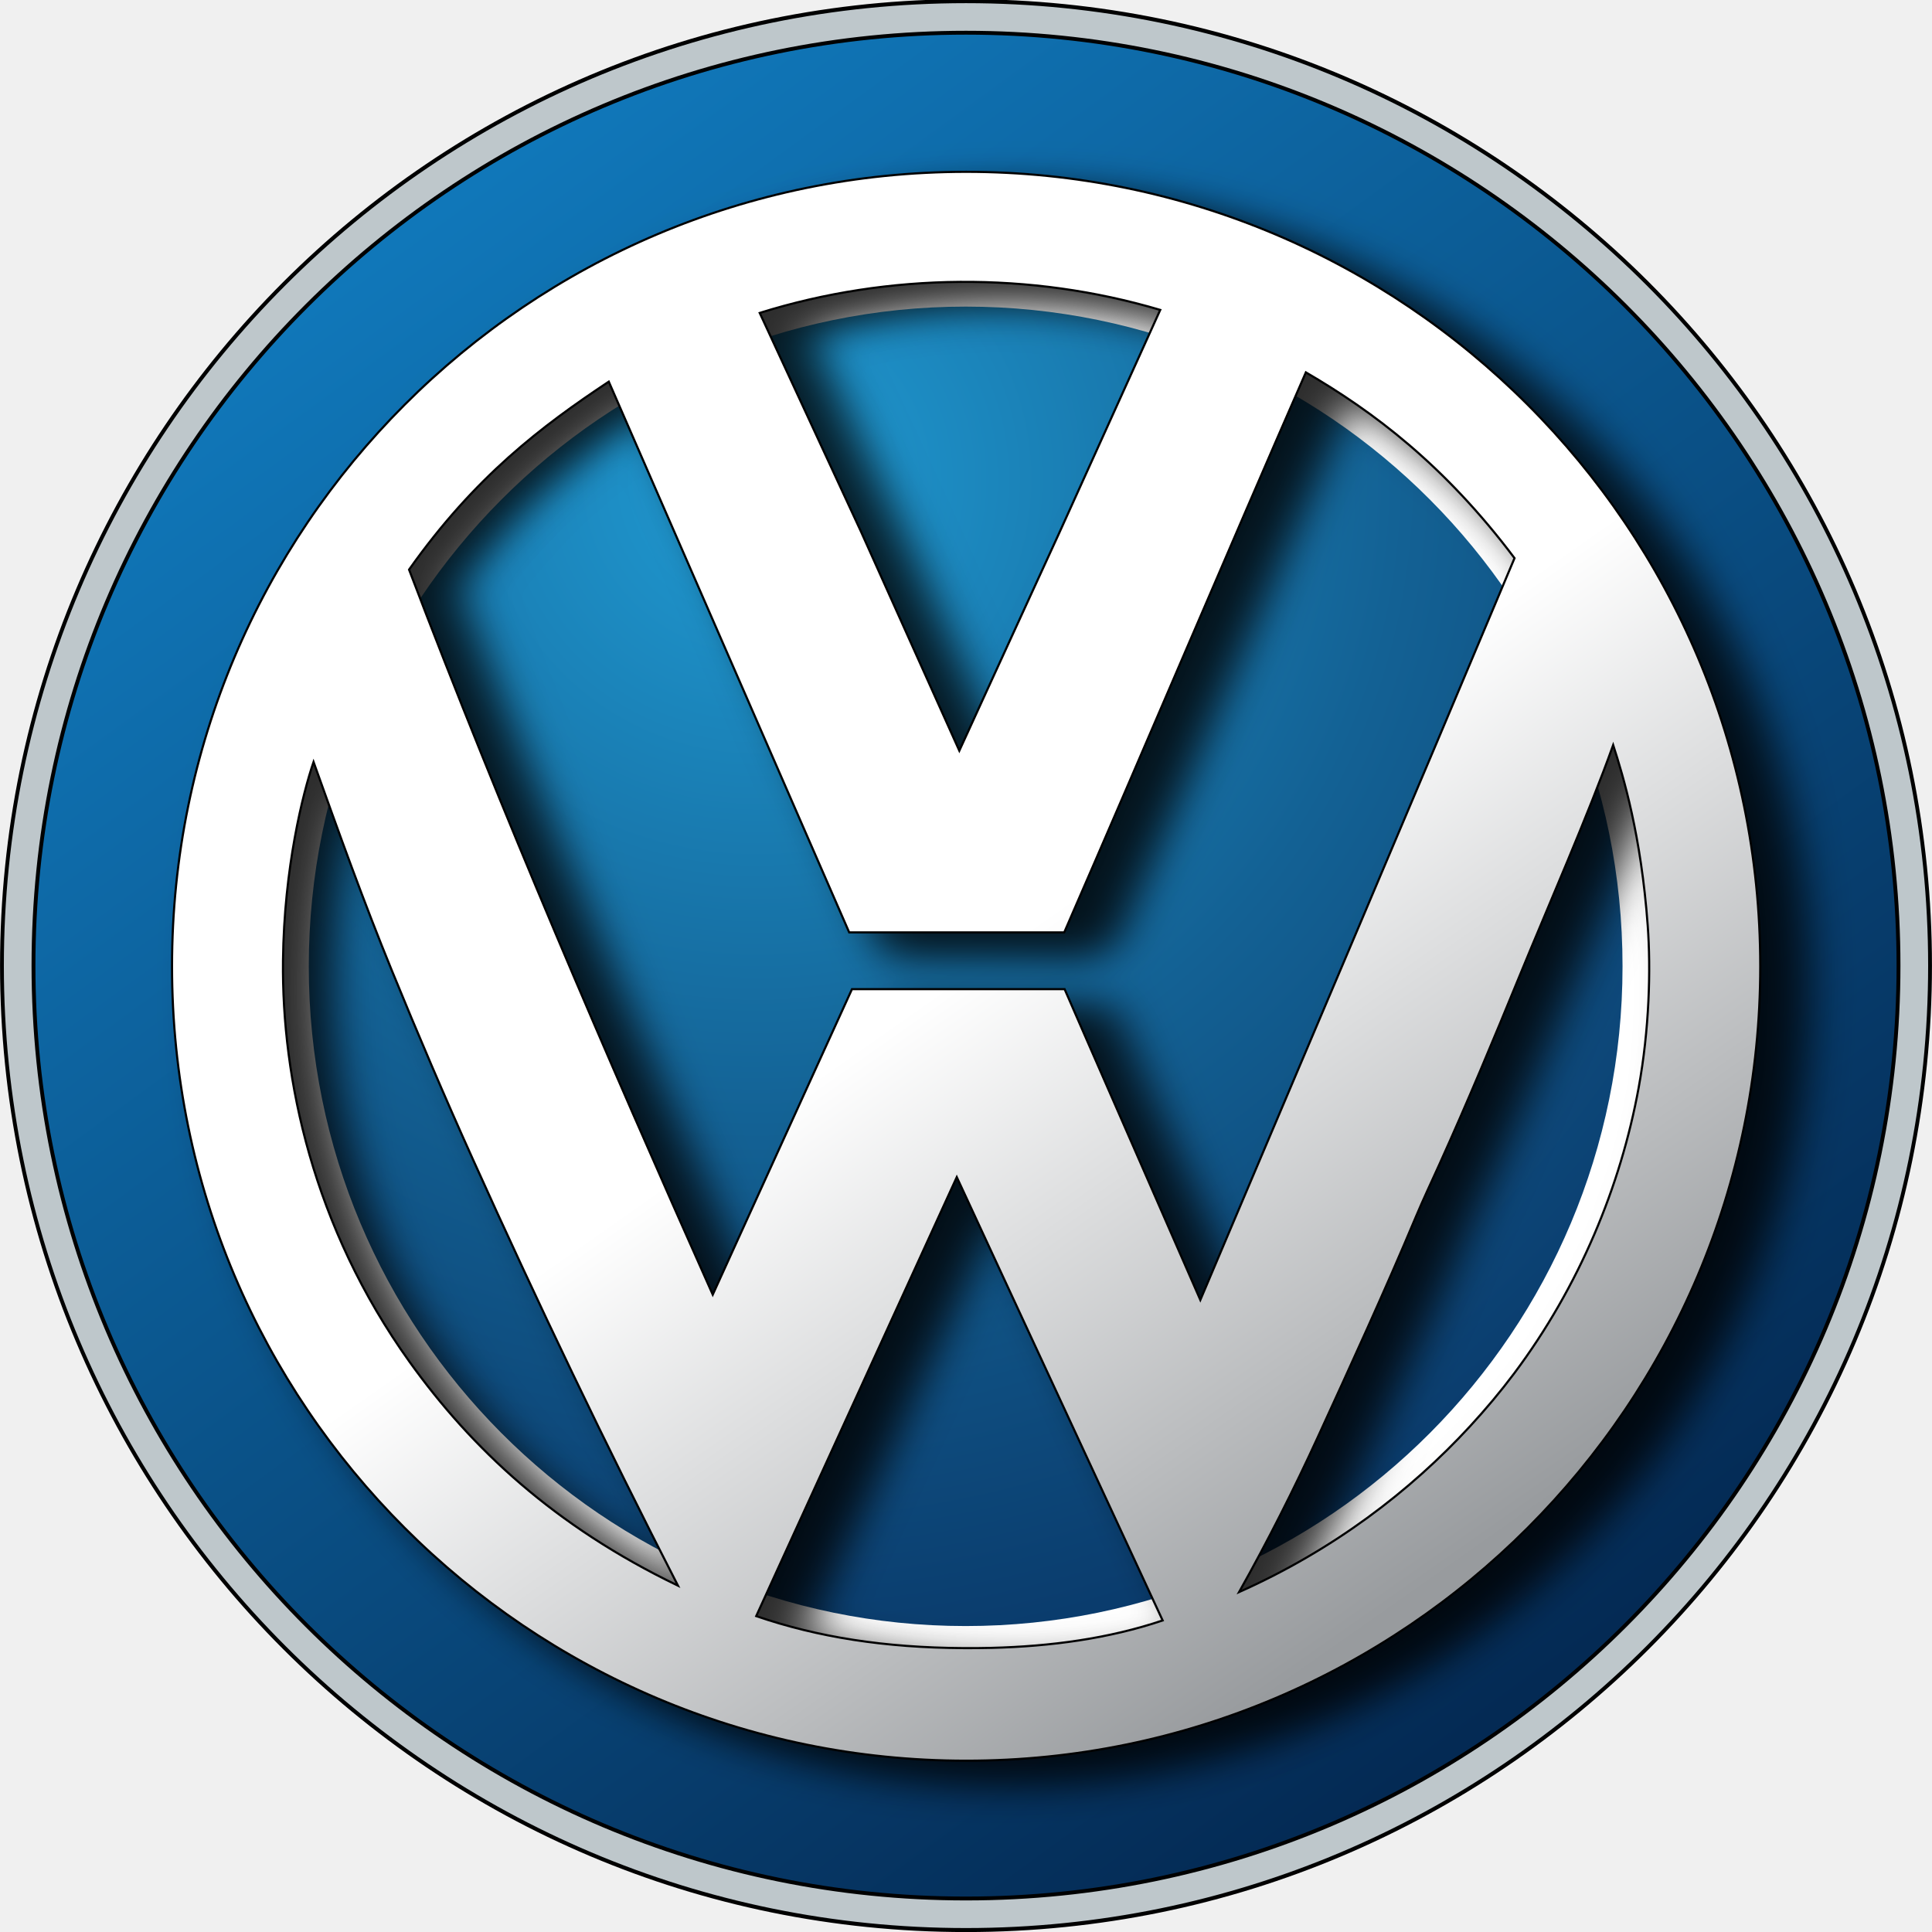
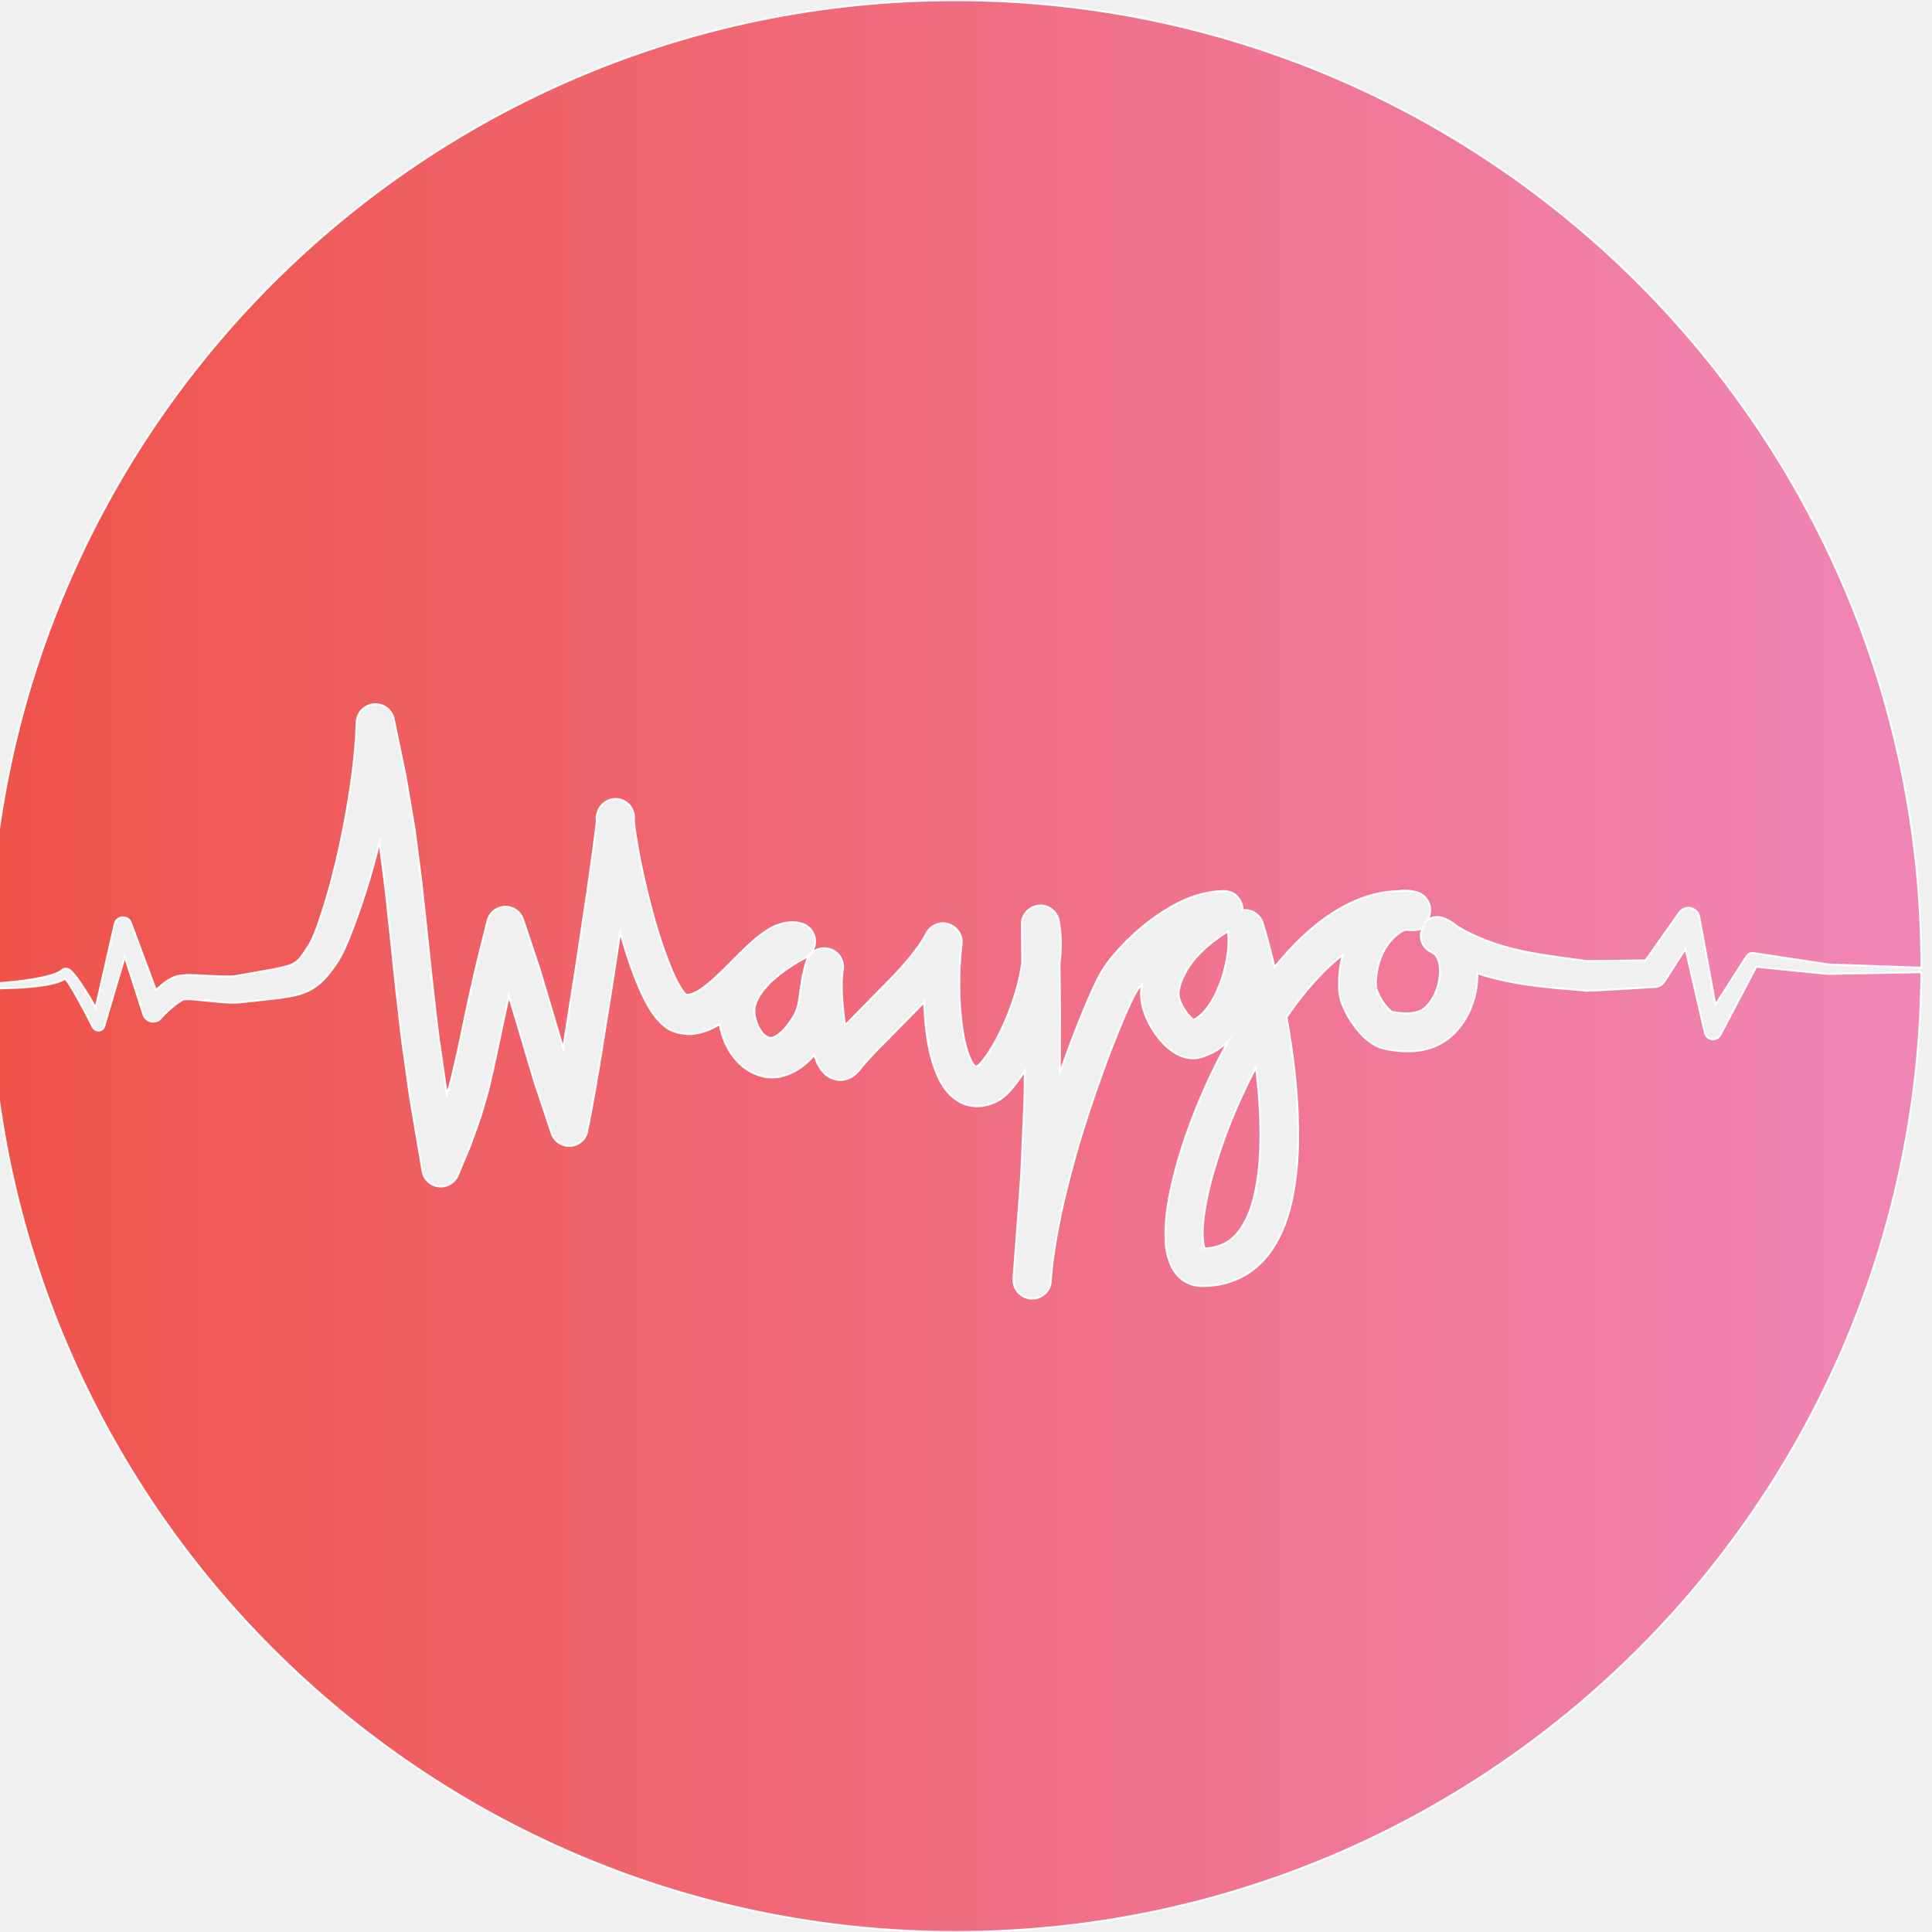
- <svg xmlns="http://www.w3.org/2000/svg" xmlns:xlink="http://www.w3.org/1999/xlink" version="1.0" width="1015" height="1015" id="svg2408">
-   <defs id="defs2410">
-     <linearGradient id="linearGradient3219">
-       <stop id="stop3221" style="stop-color:#ffffff;stop-opacity:1" offset="0" />
-       <stop id="stop3227" style="stop-color:#ffffff;stop-opacity:1" offset="0.5" />
-       <stop id="stop3223" style="stop-color:#989b9e;stop-opacity:1" offset="1" />
+ <svg xmlns="http://www.w3.org/2000/svg" version="1.1" id="Layer_1" x="0px" y="0px" viewBox="0 0 1000 1000" style="enable-background:new 0 0 1000 1000;" xml:space="preserve">
+   <style type="text/css">
+ 	.st0{fill:url(#XMLID_269_);stroke:#FFFFFF;stroke-miterlimit:10;}
+ 	.st1{fill:url(#XMLID_270_);stroke:#FFFFFF;stroke-miterlimit:10;}
+ 	.st2{fill:url(#XMLID_271_);stroke:#FFFFFF;stroke-miterlimit:10;}
+ 	.st3{fill:url(#XMLID_272_);stroke:#FFFFFF;stroke-miterlimit:10;}
+ 	.st4{fill:url(#XMLID_273_);stroke:#FFFFFF;stroke-miterlimit:10;}
+ 	.st5{fill:url(#XMLID_274_);stroke:#FFFFFF;stroke-miterlimit:10;}
+ </style>
+   <g id="XMLID_107_">
+     <linearGradient id="XMLID_269_" gradientUnits="userSpaceOnUse" x1="-362.452" y1="502.235" x2="985.291" y2="502.235">
+       <stop offset="0" style="stop-color:#EF4123" />
+       <stop offset="1" style="stop-color:#F086B6" />
    </linearGradient>
-     <linearGradient x1="176.53" y1="265.268" x2="404.602" y2="589.98" id="linearGradient3324" xlink:href="#linearGradient3219" gradientUnits="userSpaceOnUse" />
-     <filter id="filter3293">
-       <feGaussianBlur id="feGaussianBlur3295" stdDeviation="5.138" />
-     </filter>
-     <radialGradient cx="243.667" cy="294.666" r="307.67" id="SVGID_2_" gradientUnits="userSpaceOnUse">
-       <stop id="stop18" style="stop-color:#209bd3;stop-opacity:1" offset="0" />
-       <stop id="stop20" style="stop-color:#136194;stop-opacity:1" offset="0.546" />
-       <stop id="stop22" style="stop-color:#0a3b6c;stop-opacity:1" offset="1" />
-     </radialGradient>
-     <radialGradient cx="243.667" cy="294.666" r="307.67" id="radialGradient3322" xlink:href="#SVGID_2_" gradientUnits="userSpaceOnUse" />
-     <linearGradient x1="157.424" y1="228.711" x2="437.423" y2="612.622" id="SVGID_1_" gradientUnits="userSpaceOnUse">
-       <stop id="stop9" style="stop-color:#1077b9;stop-opacity:1" offset="0" />
-       <stop id="stop11" style="stop-color:#042a54;stop-opacity:1" offset="1" />
+     <path id="XMLID_114_" class="st0" d="M730.5,481.4l-0.4,0c-0.9-0.1-1.8-0.1-2.7-0.1c-0.4,0.1-0.9,0.3-1.5,0.6   c-1.7,0.9-3.6,2.4-5.3,4.2c-3.4,3.6-5.9,8.4-7.2,13.5c-0.7,2.6-1,5.2-1.2,7.9c0,0.7-0.1,1.4,0,2l0,1l0,0l0.1,0.6   c0.2,1,0.1,0.1,0.2,0.8c0.1,0.4,0.3,0.9,0.5,1.5c0.8,2.1,2.2,4.5,3.7,6.5c1.4,2,3.4,3.7,4,3.9l2,0.3c1.3,0.2,2.6,0.3,3.9,0.4   c2.6,0.1,4.9-0.1,6.8-0.7c3.6-1,6.1-3.4,8.7-8.1c0.8-1.6,0.9-1.8,1.4-3.2c0.5-1.2,0.8-2.4,1.1-3.6c0.6-2.5,0.8-5,0.7-7.3   c-0.1-2.3-0.6-4.4-1.3-5.8c-0.6-1.3-1.4-2-2.4-2.6c-0.6-0.4-1.3-0.7-1.9-1.1c-4.2-2.6-5.5-8.1-3-12.3   C735.1,481.1,732.8,481.7,730.5,481.4z" />
+     <linearGradient id="XMLID_270_" gradientUnits="userSpaceOnUse" x1="-362.452" y1="283.422" x2="985.291" y2="283.422">
+       <stop offset="0" style="stop-color:#EF4123" />
+       <stop offset="1" style="stop-color:#F086B6" />
    </linearGradient>
-     <linearGradient x1="157.424" y1="228.711" x2="437.423" y2="612.622" id="linearGradient3320" xlink:href="#SVGID_1_" gradientUnits="userSpaceOnUse" />
-   </defs>
-   <g id="layer1" transform="matrix(0.634375,0,0,0.6346362,-1.8019939e-6,-0.4177383)">
-     <g transform="matrix(3.2,0,0,3.2,-152.4481,-547.0241)" id="g2408">
-       <path d="M -14.578,-172.205 C -14.578,-16.714 -146.747,109.336 -309.786,109.336 C -472.825,109.336 -604.995,-16.714 -604.995,-172.205 C -604.995,-327.696 -472.825,-453.746 -309.786,-453.746 C -146.747,-453.746 -14.578,-327.696 -14.578,-172.205 L -14.578,-172.205 z" transform="matrix(0.8451475,0,0,0.886174,559.4552,573.5484)" id="path3301" style="opacity:1;fill:#bec7cb;fill-opacity:1;stroke:#000000;stroke-width:1.168;stroke-miterlimit:18.2;stroke-dasharray:none;stroke-opacity:1" />
-       <g transform="translate(-2.6992188e-2,-5.5e-2)" id="g3303">
-         <g id="Ebene_2">
-           <linearGradient x1="157.424" y1="228.711" x2="437.423" y2="612.622" id="linearGradient2438" gradientUnits="userSpaceOnUse">
-             <stop id="stop2440" style="stop-color:#1077b9;stop-opacity:1" offset="0" />
-             <stop id="stop2442" style="stop-color:#042a54;stop-opacity:1" offset="1" />
-           </linearGradient>
-           <circle cx="297.667" cy="421" r="241.334" id="circle13" style="fill:url(#linearGradient3320);stroke:#000000" />
-         </g>
-         <path d="M -69.581,194.398 C -69.567,322.86 -172.259,427.006 -298.942,427.006 C -425.624,427.006 -528.316,322.86 -528.302,194.398 C -528.316,65.936 -425.624,-38.21 -298.942,-38.21 C -172.259,-38.21 -69.567,65.936 -69.581,194.398 L -69.581,194.398 z" transform="matrix(0.8258426,0,0,0.8227147,541.9547,259.9586)" id="path3297" style="opacity:1;fill:#ffffff;fill-opacity:1;stroke:none;stroke-width:0.253;stroke-miterlimit:18.2;stroke-dasharray:none;stroke-opacity:1" />
-         <g transform="translate(-9.0370951e-2,0.5185818)" id="Ebene_5">
-           <radialGradient cx="243.667" cy="294.666" r="307.67" id="radialGradient2447" gradientUnits="userSpaceOnUse">
-             <stop id="stop2449" style="stop-color:#209bd3;stop-opacity:1" offset="0" />
-             <stop id="stop2451" style="stop-color:#136194;stop-opacity:1" offset="0.546" />
-             <stop id="stop2453" style="stop-color:#0a3b6c;stop-opacity:1" offset="1" />
-           </radialGradient>
-           <ellipse cx="297.667" cy="420.667" rx="170" ry="170.666" id="ellipse24" style="fill:url(#radialGradient3322)" />
-         </g>
-         <path d="M 305.98,221.63 C 192.537,221.63 100.448,313.718 100.448,427.161 C 100.448,540.604 192.537,632.661 305.98,632.661 C 419.423,632.661 511.48,540.604 511.48,427.161 C 511.48,313.718 419.423,221.63 305.98,221.63 z M 304.355,250.098 C 321.883,249.97 339.407,252.378 356.198,257.348 L 330.105,314.942 L 304.198,371.38 L 278.73,314.661 L 252.542,258.13 C 269.289,252.896 286.827,250.226 304.355,250.098 z M 393.886,273.505 C 411.375,283.683 429.745,297.46 447.886,321.567 C 421.652,383.975 393.153,450.846 366.573,513.473 L 331.448,433.067 L 276.417,433.067 L 240.386,512.098 C 212.718,449.998 185.999,388.099 161.792,324.536 C 178.84,300.446 196.132,287.42 213.48,275.911 C 234.213,323.405 254.965,370.886 275.698,418.38 L 331.355,418.38 C 352.232,370.415 372.999,321.35 393.886,273.505 z M 473.417,369.911 C 476.06,378.112 480.634,393.183 482.355,416.598 C 483.201,428.118 482.754,443.573 480.011,458.567 C 475.371,483.929 464.695,509.917 447.792,532.473 C 444.279,537.161 440.474,541.693 436.386,546.13 C 420.922,562.914 400.965,578.175 376.605,589.036 C 384.054,575.774 390.871,562.292 397.011,548.88 C 405.655,529.997 414.324,511.136 422.323,492.036 C 424.239,487.462 426.372,482.97 428.417,478.442 C 435.681,462.363 442.586,445.775 449.261,429.473 C 456.456,411.901 466.983,387.918 473.417,369.911 z M 137.073,374.286 C 143.507,392.293 150.159,410.714 157.355,428.286 C 164.03,444.588 171.028,460.957 178.292,477.036 C 195.05,514.13 212.59,550.779 231.386,587.38 C 199.348,571.957 177.935,551.809 161.917,529.473 C 136.89,494.576 128.821,456.194 129.167,425.661 C 129.44,401.567 134.354,382.249 137.073,374.286 z M 303.542,481.692 L 356.823,596.38 C 342.802,601.087 327.828,603.082 312.573,603.473 C 310.147,603.536 307.73,603.549 305.292,603.536 C 284.905,603.423 267.537,600.704 251.636,595.255 L 303.542,481.692 z" id="path3299" style="opacity:0.65;fill:#000000;fill-opacity:1;stroke:none;stroke-width:0.253;stroke-miterlimit:18.2;stroke-dasharray:none;stroke-opacity:1;filter:url(#filter3293)" />
-         <path d="M 311.991,219.859 C 198.548,219.859 106.46,311.947 106.46,425.39 C 106.46,538.833 198.548,630.89 311.991,630.89 C 425.434,630.89 517.491,538.833 517.491,425.39 C 517.491,311.947 425.434,219.859 311.991,219.859 z M 310.366,248.327 C 327.894,248.2 345.418,250.607 362.21,255.577 L 336.116,313.171 L 310.21,369.609 L 284.741,312.89 L 258.553,256.359 C 275.3,251.125 292.838,248.455 310.366,248.327 z M 399.897,271.734 C 417.386,281.913 435.756,295.69 453.897,319.796 C 427.663,382.204 399.164,449.075 372.585,511.702 L 337.46,431.296 L 282.428,431.296 L 246.397,510.327 C 218.729,448.227 192.01,386.328 167.803,322.765 C 184.851,298.675 202.143,285.649 219.491,274.14 C 240.225,321.634 260.976,369.115 281.71,416.609 L 337.366,416.609 C 358.243,368.644 379.01,319.579 399.897,271.734 z M 479.428,368.14 C 482.071,376.341 486.645,391.412 488.366,414.827 C 489.212,426.347 488.765,441.802 486.022,456.796 C 481.382,482.159 470.706,508.146 453.803,530.702 C 450.29,535.39 446.485,539.922 442.397,544.359 C 426.933,561.144 406.976,576.404 382.616,587.265 C 390.065,574.003 396.882,560.521 403.022,547.109 C 411.666,528.226 420.335,509.365 428.335,490.265 C 430.25,485.691 432.383,481.199 434.428,476.671 C 441.692,460.593 448.597,444.004 455.272,427.702 C 462.467,410.131 472.995,386.147 479.428,368.14 z M 143.085,372.515 C 149.518,390.522 156.171,408.943 163.366,426.515 C 170.041,442.817 177.039,459.186 184.303,475.265 C 201.061,512.359 218.601,549.008 237.397,585.609 C 205.359,570.186 183.947,550.038 167.928,527.702 C 142.901,492.805 134.832,454.423 135.178,423.89 C 135.451,399.796 140.366,380.478 143.085,372.515 z M 309.553,479.921 L 362.835,594.609 C 348.813,599.316 333.84,601.311 318.585,601.702 C 316.159,601.765 313.741,601.779 311.303,601.765 C 290.916,601.652 273.548,598.933 257.647,593.484 L 309.553,479.921 z" id="path3229" style="opacity:0.5;fill:#000000;fill-opacity:1;stroke:none;stroke-width:0.253;stroke-miterlimit:18.2;stroke-dasharray:none;stroke-opacity:1;filter:url(#filter3293)" />
-         <path d="M 297.719,215.656 C 184.276,215.656 92.188,307.745 92.188,421.188 C 92.188,534.63 184.276,626.687 297.719,626.688 C 411.162,626.688 503.219,534.63 503.219,421.188 C 503.219,307.745 411.162,215.656 297.719,215.656 z M 296.094,244.125 C 313.622,243.997 331.146,246.405 347.938,251.375 L 321.844,308.969 L 295.938,365.406 L 270.469,308.688 L 244.281,252.156 C 261.028,246.922 278.566,244.253 296.094,244.125 z M 385.625,267.531 C 403.114,277.71 421.484,291.487 439.625,315.594 C 413.391,378.001 384.892,444.873 358.312,507.5 L 323.188,427.094 L 268.156,427.094 L 232.125,506.125 C 204.457,444.025 177.738,382.125 153.531,318.562 C 170.579,294.473 187.871,281.446 205.219,269.938 C 225.952,317.431 246.704,364.912 267.438,412.406 L 323.094,412.406 C 343.971,364.441 364.738,315.377 385.625,267.531 z M 465.156,363.938 C 467.799,372.139 472.373,387.21 474.094,410.625 C 474.94,422.145 474.493,437.6 471.75,452.594 C 467.11,477.956 456.434,503.944 439.531,526.5 C 436.018,531.188 432.213,535.719 428.125,540.156 C 412.661,556.941 392.704,572.202 368.344,583.062 C 375.793,569.801 382.61,556.319 388.75,542.906 C 397.394,524.023 406.063,505.163 414.062,486.062 C 415.978,481.489 418.111,476.996 420.156,472.469 C 427.42,456.39 434.325,439.802 441,423.5 C 448.195,405.928 458.722,381.945 465.156,363.938 z M 128.812,368.312 C 135.246,386.32 141.898,404.741 149.094,422.312 C 155.769,438.614 162.767,454.984 170.031,471.062 C 186.789,508.156 204.329,544.805 223.125,581.406 C 191.087,565.984 169.675,545.835 153.656,523.5 C 128.629,488.602 120.56,450.22 120.906,419.688 C 121.179,395.593 126.094,376.275 128.812,368.312 z M 295.281,475.719 L 348.562,590.406 C 334.541,595.114 319.568,597.108 304.312,597.5 C 301.887,597.562 299.469,597.576 297.031,597.562 C 276.644,597.45 259.276,594.731 243.375,589.281 L 295.281,475.719 z" transform="translate(-9.4696599e-6,0)" id="path3198" style="fill:url(#linearGradient3324);fill-opacity:1;stroke:#000000;stroke-width:0.553;stroke-miterlimit:18.2;stroke-dasharray:none;stroke-opacity:1" />
-       </g>
-     </g>
+     <path id="XMLID_113_" class="st1" d="M7.8,508.1c4.8-0.5,9.6-1.2,14.3-2.2c2.3-0.5,4.6-1.1,6.7-1.9c1-0.4,2-0.9,2.7-1.4l0.4-0.4   l0.1,0l0.7-0.5l0.1,0c0.2-0.1-0.1,0,0.4-0.2c0.5-0.2,1.2-0.2,1.7,0c0.5,0.2,0.4,0.2,0.7,0.3c1.2,0.7,1.5,1.2,2,1.7   c3.5,4.1,6,8.2,8.6,12.4c1.2,1.9,2.2,3.8,3.3,5.7l9.9-43.4c0.5-2.4,2.9-3.8,5.2-3.3c1.5,0.3,2.6,1.4,3.1,2.7l0.1,0.2l12.9,34.7   c1.5-1.4,3-2.7,4.8-4.1c1.1-0.8,2.4-1.6,3.9-2.3c0.9-0.3,1.6-0.7,2.7-0.9c0.7-0.1,0.8-0.2,1.9-0.3l0.9-0.1c2-0.2,5.5-0.1,7.6,0   c4.8,0.2,9.4,0.6,13.7,0.6l3.1,0c1,0,1.6-0.1,2.6-0.2l6.8-1.2l13.5-2.4c4.3-0.9,8.5-1.8,10.5-3.3c2.1-1.3,4.2-4.2,6.5-7.9l0.9-1.4   l0.3-0.6l0,0l0.1-0.1l0.2-0.4c0.6-1,1.1-2.1,1.4-2.8c0.6-1.4,1.5-3.7,2.2-5.6c5.9-16.7,10.3-34.5,13.7-52.1   c3.4-17.7,6-35.5,6.6-53.1l0-0.4c0.2-5.4,4.7-9.6,10-9.4c4.6,0.1,8.3,3.4,9.2,7.7l6,28.8c1.7,9.6,3.3,19.3,4.9,29   c1.2,9.7,2.6,19.4,3.7,29l3.1,28.9c1,9.6,2,19.2,3.1,28.7c1.1,9.5,2.1,19.1,3.6,28.5c1.1,7.2,2,14.4,3.1,21.5c1.1-3.6,2.2-7.2,3-11   c1.2-5.1,2.4-10.2,3.5-15.4c2.2-10.4,4.3-21.1,6.8-31.7c2.3-10.6,5.1-21.1,7.7-31.7l0-0.1c1.3-5.2,6.4-8.3,11.6-7.1   c3.3,0.8,5.8,3.3,6.8,6.3l8.7,26.1l7.8,26.2l4.3,14.4c0.1-0.5,0.2-0.9,0.2-1.4l6.3-39.8l6-39.9l2.8-19.9l1.3-9.9l0.6-4.9l0.2-1.9   c0-0.3,0-0.6-0.1-0.9l0-0.2c-0.1-1,0.1-2,0.4-2.9l0.3-0.8l0.1-0.4l0.1-0.2c-0.1,0.2,0-0.2,1-1.8c0.9-1.3,2.4-2.6,4.2-3.4   c1.8-0.8,3.6-0.8,4.9-0.7c2.1,0.2,5.3,1.7,7,4.6c0.8,1.4,1.2,2.8,1.3,3.9l0,0.3l0,0.4c0,1.4,0,1.2,0,1.8l0,0.2   c0.2,2.6,0.6,5.6,1.1,8.5c0.6,3.6,1.2,7.2,1.9,10.8c1.4,7.2,3.1,14.5,4.9,21.7c1.8,7.2,3.8,14.3,6.1,21.2   c2.3,6.9,4.8,13.8,7.7,19.8c1.5,3,3.2,5.8,4.6,7.4c0.3,0.3,0.5,0.5,0.7,0.6c1.6,0.4,0.2,0,1.3,0.1c1.3-0.2,3.7-1,6.1-2.7   c2.5-1.6,5.1-3.8,7.6-6.1c5.2-4.7,10.3-10.3,16.1-15.8c3-2.8,6.1-5.6,10.1-8.3c2-1.3,4.3-2.7,7.4-3.6c3-1,7-1.6,11.1-0.4   c5.1,1.4,8.2,6.7,6.7,11.9c-0.7,2.6-2.5,4.7-4.7,5.9l-0.1,0c-9.4,5.1-18.4,11.6-23.3,19.1c-1.2,1.8-2,3.7-2.5,5.3   c-0.3,0.8-0.4,1.6-0.4,2.3l0,0.5c0,0,0,0,0,0l0,0.5c0,0.8,0.1,1.5,0.1,1.7c0.2,1.5,0.8,3.8,1.6,5.5c0.8,1.8,1.8,3.4,2.9,4.5   c1.1,1.1,2.1,1.7,2.9,1.9c0.4,0.1,0.7,0.1,1.2,0.1l0.1,0l0.9-0.2c1-0.2,0.7-0.3,0.7-0.3c0.5-0.2,2.4-1.4,3.8-2.8   c0.8-0.7,1.6-1.6,2.4-2.6l1-1.3l1.3-1.8c2.5-3.6,3.8-6.7,4.4-11.9c0.7-5.3,1.6-12.5,3.7-18.8l0-0.1c1.7-5.1,7.1-7.8,12.2-6.1   c4.7,1.5,7.4,6.3,6.5,11c-0.3,1.5-0.4,4-0.5,6.4c0,2.5,0,5,0.2,7.6c0.3,4.9,0.8,9.8,1.5,14.5c0.2-0.3,0.5-0.5,0.7-0.8l23-23.4   c3.7-3.8,7.2-7.7,10.4-11.7c1.6-2,3.1-3.9,4.5-5.9c1.3-2,2.5-3.9,3.4-5.7l0.1-0.1c2.4-4.8,8.3-6.7,13-4.2c3.7,1.9,5.7,5.8,5.2,9.7   c-1.6,13.5-1.6,28.1,0.1,41.6c0.9,6.7,2.3,13.5,4.6,18.2c1,2.3,2.4,3.5,2.5,3.5c0,0,0,0,0.1,0c0.2-0.1,0.4,0,0.7-0.2l0.3-0.1l0.1,0   l0.2-0.1l0.3-0.2l-0.1,0c-0.5,0.3,0-0.1,0.4-0.4c0.4-0.4,0.8-0.8,1.3-1.4c0.9-1,1.8-2.3,2.7-3.6c1.8-2.6,3.5-5.5,5.1-8.5   c3.2-6,5.9-12.4,8.1-18.8c2.3-6.7,4.1-13.7,5-20.5l-0.2-19.6l0-0.1c-0.1-5.3,4.2-9.7,9.5-9.8c4.7-0.1,8.7,3.3,9.6,7.8   c1.5,7.9,1.3,15.3,0.4,22.5l0.3,25l-0.1,23c0,2.8,0,5.6,0,8.4c1-2.8,2-5.7,3-8.5c3.3-9.1,6.8-18.1,10.6-27.1   c1.9-4.5,3.9-9,6.2-13.6c1.3-2.5,3-5.3,4.4-7.2c1.8-2.5,3.4-4.4,5.2-6.4c6.9-7.8,14.6-14.6,23.5-20.4c8.8-5.7,19.2-10.7,31.8-11   c5.3-0.1,9.7,4.1,9.8,9.4c0,0.2-0.1,0.4-0.1,0.6c0.1,0,0.2-0.1,0.4-0.1c4.7-0.5,8.9,2.5,10.2,6.8c2.3,7.6,4.3,15.1,6.1,22.7   c4.6-5.6,9.5-11.1,15-16.2c7.2-6.7,15.3-12.8,24.8-17.2c7.5-3.6,16.1-5.9,24.9-6c2.5-0.4,5.4-0.3,8.8,0.6c5.1,1.4,8.1,6.7,6.7,11.9   c-0.3,1-0.7,1.8-1.3,2.6c2.5-1.7,5.7-2.2,8.6-1l0.6,0.2c2.3,0.9,4.5,2.4,6.4,4c2,1.2,4,2.4,6.2,3.4c3.9,2,8,3.6,12.1,5.1   c8.4,2.9,17.3,4.9,26.5,6.3c4.6,0.7,9.2,1.4,14,2l7.2,1l0.6,0.1l0.2,0l0.4,0l1.8,0l3.6,0l24.9-0.3l17.4-24.6l0.2-0.2   c1.8-2.6,5.4-3.2,7.9-1.4c1.3,0.9,2.1,2.2,2.3,3.6l8.4,45.6L904,495l0.1-0.1c0.7-1.2,2.1-1.8,3.4-1.6l39,5.9l48,1.7   c0-0.3,0-0.5,0-0.8c0-276.1-223.9-500-500-500s-500,223.9-500,500c0,3.1,0.2,6.1,0.2,9.2C-0.9,508.9,3.5,508.6,7.8,508.1z" />
+     <linearGradient id="XMLID_271_" gradientUnits="userSpaceOnUse" x1="-362.452" y1="504.971" x2="985.291" y2="504.971">
+       <stop offset="0" style="stop-color:#EF4123" />
+       <stop offset="1" style="stop-color:#F086B6" />
+     </linearGradient>
+     <path id="XMLID_112_" class="st2" d="M631.5,484.7c-2.4,1.7-4.7,3.4-6.8,5.3c-4.3,3.8-8,7.9-10.6,12.4c-1.3,2.2-2.3,4.5-3.1,6.7   c-0.3,1.1-0.6,2.3-0.8,3.4c-0.2,1-0.3,2.8-0.2,2.4c0.1,1.3,0.8,3.6,1.9,5.6c1.1,2.1,2.5,4.2,4,5.7c0.6,0.7,1.4,1.3,1.9,1.7l0.1-0.1   c0.5-0.2,1.5-0.7,2.2-1.3c3.3-2.3,6.5-6.8,8.9-11.6c2.4-4.9,4.3-10.4,5.5-16c1.2-5.5,1.7-11.3,1.2-16.3l0-0.1c0-0.2,0-0.4,0-0.5   C634.3,482.9,632.8,483.8,631.5,484.7z" />
+     <linearGradient id="XMLID_272_" gradientUnits="userSpaceOnUse" x1="-362.452" y1="646.187" x2="985.291" y2="646.187">
+       <stop offset="0" style="stop-color:#EF4123" />
+       <stop offset="1" style="stop-color:#F086B6" />
+     </linearGradient>
+     <path id="XMLID_111_" class="st3" d="M622.4,646.2c-0.1,0-0.1,0-0.2-0.1C621.4,646.1,621.9,646.2,622.4,646.2z" />
+     <linearGradient id="XMLID_273_" gradientUnits="userSpaceOnUse" x1="-362.452" y1="599.279" x2="985.291" y2="599.279">
+       <stop offset="0" style="stop-color:#EF4123" />
+       <stop offset="1" style="stop-color:#F086B6" />
+     </linearGradient>
+     <path id="XMLID_110_" class="st4" d="M626.3,613.2c-2.1,8.4-3.7,17-3.8,24.8c-0.1,3.3,0.4,6.7,1,8.2c0.8,0,1.6-0.1,2.4-0.2   c6.8-0.8,12-3.9,16-9.6c4.1-5.7,6.7-13.4,8.2-21.5c1.6-8.2,2.2-16.8,2.3-25.5c0.1-12.2-0.8-24.6-2.3-37   c-6.1,11.6-11.5,23.6-16,35.8C631.1,596.4,628.4,604.8,626.3,613.2z" />
+     <linearGradient id="XMLID_274_" gradientUnits="userSpaceOnUse" x1="-362.452" y1="717.745" x2="985.291" y2="717.745">
+       <stop offset="0" style="stop-color:#EF4123" />
+       <stop offset="1" style="stop-color:#F086B6" />
+     </linearGradient>
+     <path id="XMLID_109_" class="st5" d="M946.2,504.1l-0.2,0l-0.1,0l-36.9-3.7l-18.5,35.2c-1.1,2.1-3.8,3-5.9,1.8   c-1.2-0.6-1.9-1.7-2.2-2.9l0-0.2l-10-43.2L861.5,508c-1.1,1.7-2.9,2.7-4.9,2.9l-0.3,0l-29.3,1.7l-3.6,0.1l-1.8,0.1l-0.4,0l-0.2,0   l-0.1,0l-0.1,0l-0.6-0.1l-0.9-0.1l-7-0.6c-4.7-0.4-9.6-0.8-14.5-1.4c-9.8-1.1-19.7-2.8-29.5-5.7c-1.2-0.4-2.4-0.8-3.6-1.2   c0,3.1-0.2,6.2-0.8,9.2c-0.4,2.1-0.9,4.1-1.6,6.1c-0.5,1.7-1.8,4.7-2.5,6c-1.9,3.7-4.5,7.4-8,10.7c-3.5,3.3-8.1,5.9-12.7,7.1   c-4.6,1.3-9.1,1.5-13.2,1.3c-2-0.1-4.1-0.3-6.1-0.7l-2.5-0.4c-2.3-0.5-3.8-1.1-5.2-1.8c-5.3-2.9-8-6.3-10.7-9.6   c-2.5-3.4-4.6-6.9-6.3-11c-0.4-1-0.8-2.1-1.1-3.3c-0.3-0.9-0.8-3.5-0.8-4.1l-0.1-0.6l0-0.3l0-1l0-1.5c0-1,0-2,0-3   c0.2-4,0.7-8.1,1.8-12c0.1-0.2,0.2-0.5,0.2-0.7c-2.2,1.7-4.3,3.5-6.3,5.3c-8.5,7.9-16.1,17.2-22.9,27.1c0.4,2.3,0.8,4.6,1.2,6.9   c3,18.4,5,37.1,4.8,56.2c-0.1,9.5-0.8,19.2-2.7,29c-1.9,9.7-5,19.8-11.5,29.1c-3.3,4.6-7.6,8.9-12.8,12c-5.2,3.1-11.1,5-16.8,5.6   c-1.4,0.2-2.8,0.3-4.2,0.3l-1.1,0l-0.3,0l-0.1,0l-1,0l-0.4,0c-0.6-0.1-0.7,0-2.8-0.4c-6.3-1.5-9.7-5.7-11.6-9.3   c-3.4-7.1-3.3-12.6-3.4-17.9c0.2-10.5,2.1-20,4.4-29.3c2.3-9.3,5.2-18.3,8.5-27.1c5.5-14.8,12.1-29.1,19.8-43   c-1.3,1.3-2.7,2.6-4.3,3.7c-1.8,1.4-3.7,2.5-6.2,3.5l-2,0.8l-1.2,0.4l-0.3,0.1l-1,0.3l-1.7,0.3c-1.1,0.1-2.2,0.1-3.2,0   c-4.1-0.5-6.7-2-8.9-3.4c-2.1-1.5-3.8-3-5.3-4.6c-3-3.2-5.2-6.5-7.1-10.1c-1.8-3.7-3.4-7.5-4-12.7c-0.3-3.7,0.1-5,0.4-7.3   c0-0.2,0.1-0.4,0.2-0.6c-0.6,0.8-1.2,1.5-1.7,2.2c-1.4,1.9-2.1,3.2-3,4.9c-1.9,3.9-3.8,8.1-5.6,12.4c-3.6,8.6-7,17.3-10.2,26.2   c-6.4,17.7-12.2,35.6-16.9,53.7c-2.3,9-4.6,18.1-6.2,27.2c-1,4.5-1.6,9.1-2.3,13.6c-0.8,4.5-1,9-1.5,13.6h0l0,0.1l0,0.3   c-0.4,5.3-5,9.3-10.4,8.9c-5.3-0.4-9.3-5-8.9-10.4c0-0.1,0-0.3,0-0.4c0,0,0-0.1,0-0.1h0l3.4-45.3c0.7-7.6,0.8-15.1,1.2-22.6l1-22.6   c0.2-5.5,0.2-11,0.2-16.5c-0.8,1.3-1.7,2.7-2.6,4c-1.2,1.7-2.5,3.4-4,5.2c-0.7,0.9-1.6,1.8-2.5,2.7c-1,0.9-1.8,1.8-3.9,3.1   l-0.7,0.4l-0.3,0.2l-0.6,0.3l-0.2,0.1l-0.8,0.4l-0.1,0l-0.5,0.2l-1,0.4c-1.3,0.5-3,0.9-4.6,1.2c-3.3,0.4-7.4,0.1-10.7-1.5   c-6.7-3.3-9.8-8.5-11.9-12.6c-4-8.6-5.4-16.5-6.5-24.3c-0.6-5.2-1-10.3-1.2-15.4c-0.8,0.9-1.6,1.8-2.4,2.6l-23,23.4   c-1.8,1.9-3.6,3.8-5.1,5.6c-0.8,0.8-1.7,2-2.5,3l-0.6,0.7c-0.5,0.6-1.1,1.3-2,2.1c-1,0.8-2,1.6-4,2.3c-1.8,0.7-4.5,0.9-6.6,0.3   c-4.4-1.3-5.8-3.5-6.9-4.8c-1-1.4-1.6-2.4-2.1-3.5c-0.7-1.6-1.2-3-1.6-4.3c-0.8,0.9-1.6,1.9-2.6,2.8c-2.8,2.6-5.7,5.1-10.6,7.1   c-1.3,0.5-3,1-3.4,1.1l-1.1,0.2l-0.3,0.1l-1.1,0.2l-0.9,0.1c-2.5,0.2-5.1,0-7.5-0.7c-5-1.3-9-4.1-12-7.2c-3-3.1-5.1-6.6-6.7-10.1   c-1.3-3.1-2.2-6.1-2.8-9.5c-3.6,2.2-7.9,4.3-13.5,5c-2.6,0.5-8.3-0.5-9.1-0.9l-1-0.3l-0.4-0.2l-0.8-0.3c-0.6-0.2-1-0.5-1.4-0.7   c-0.9-0.5-1.6-1-2.3-1.6c-1.4-1.1-2.4-2.1-3.3-3.1c-3.6-4.1-5.6-7.9-7.5-11.7c-3.7-7.6-6.4-15-8.8-22.5c-1.2-3.8-2.3-7.5-3.4-11.3   l-3.4,22.5l-6.4,40c-2.2,13.4-4.4,26.6-7.2,40.2l0,0.2c-1,5.2-6.1,8.6-11.3,7.5c-3.5-0.7-6.2-3.2-7.2-6.4l-8.7-26.1l-7.8-26.2   l-5.6-18.8c-2.2,9.7-4.1,19.4-6.3,29.4c-1.1,5.3-2.3,10.7-3.6,16.1c-1.2,5.4-3,10.8-4.5,16.2c-1.8,5.3-3.7,10.6-5.6,15.8l-6.4,15.3   c-2,4.9-7.7,7.2-12.6,5.2c-3.1-1.3-5.2-4.1-5.7-7.2l0-0.1l-4.9-28.8c-1.8-9.6-2.9-19.3-4.3-28.9c-1.5-9.6-2.5-19.3-3.6-29   c-1.2-9.7-2.1-19.3-3.1-28.9l-3.1-28.7c-1-8.7-2.2-17.2-3.3-25.9c-4.2,17.1-9.3,33.7-16,50.3c-1,2.3-1.8,4.4-3.2,7.1   c-0.7,1.4-1.3,2.4-1.8,3.3l-0.2,0.4l-0.4,0.6l-0.1,0.2l-0.5,0.7l-1,1.5c-2.8,3.8-6.2,8.7-12.2,12.1c-6,3.2-11.2,3.6-15.9,4.4   l-13.9,1.6l-6.9,0.7c-3,0.3-5.7,0.2-8.1,0c-4.9-0.3-9.5-0.9-13.9-1.3c-2.5-0.2-3.6-0.4-6.2-0.3l-0.7,0c0,0,0,0,0,0   c0-0.1-0.4,0.1-0.6,0.2c-0.6,0.3-1.3,0.6-2.1,1.2c-3.1,2-6.5,5.2-9.3,8.2l-0.2,0.3c-2,2.2-5.4,2.3-7.6,0.2   c-0.7-0.6-1.2-1.4-1.4-2.3l-9.6-29.8L54,531l0,0.1c-0.5,1.7-2.2,2.7-3.9,2.2c-0.9-0.2-1.6-0.9-2-1.6c-2.2-4.3-4.4-8.6-6.8-12.9   c-2.3-4.2-4.7-8.6-7.4-12.1c0,0,0-0.1-0.1-0.1c-1.2,0.7-2.4,1.2-3.5,1.6c-2.5,0.8-5,1.3-7.5,1.7c-4.9,0.8-9.9,1.2-14.8,1.4   c-4.4,0.2-8.8,0.3-13.2,0.4C1.1,782.5,222.4,1000,494.6,1000c275.1,0,498.2-222.1,499.9-496.8L946.2,504.1z" />
  </g>
</svg>
